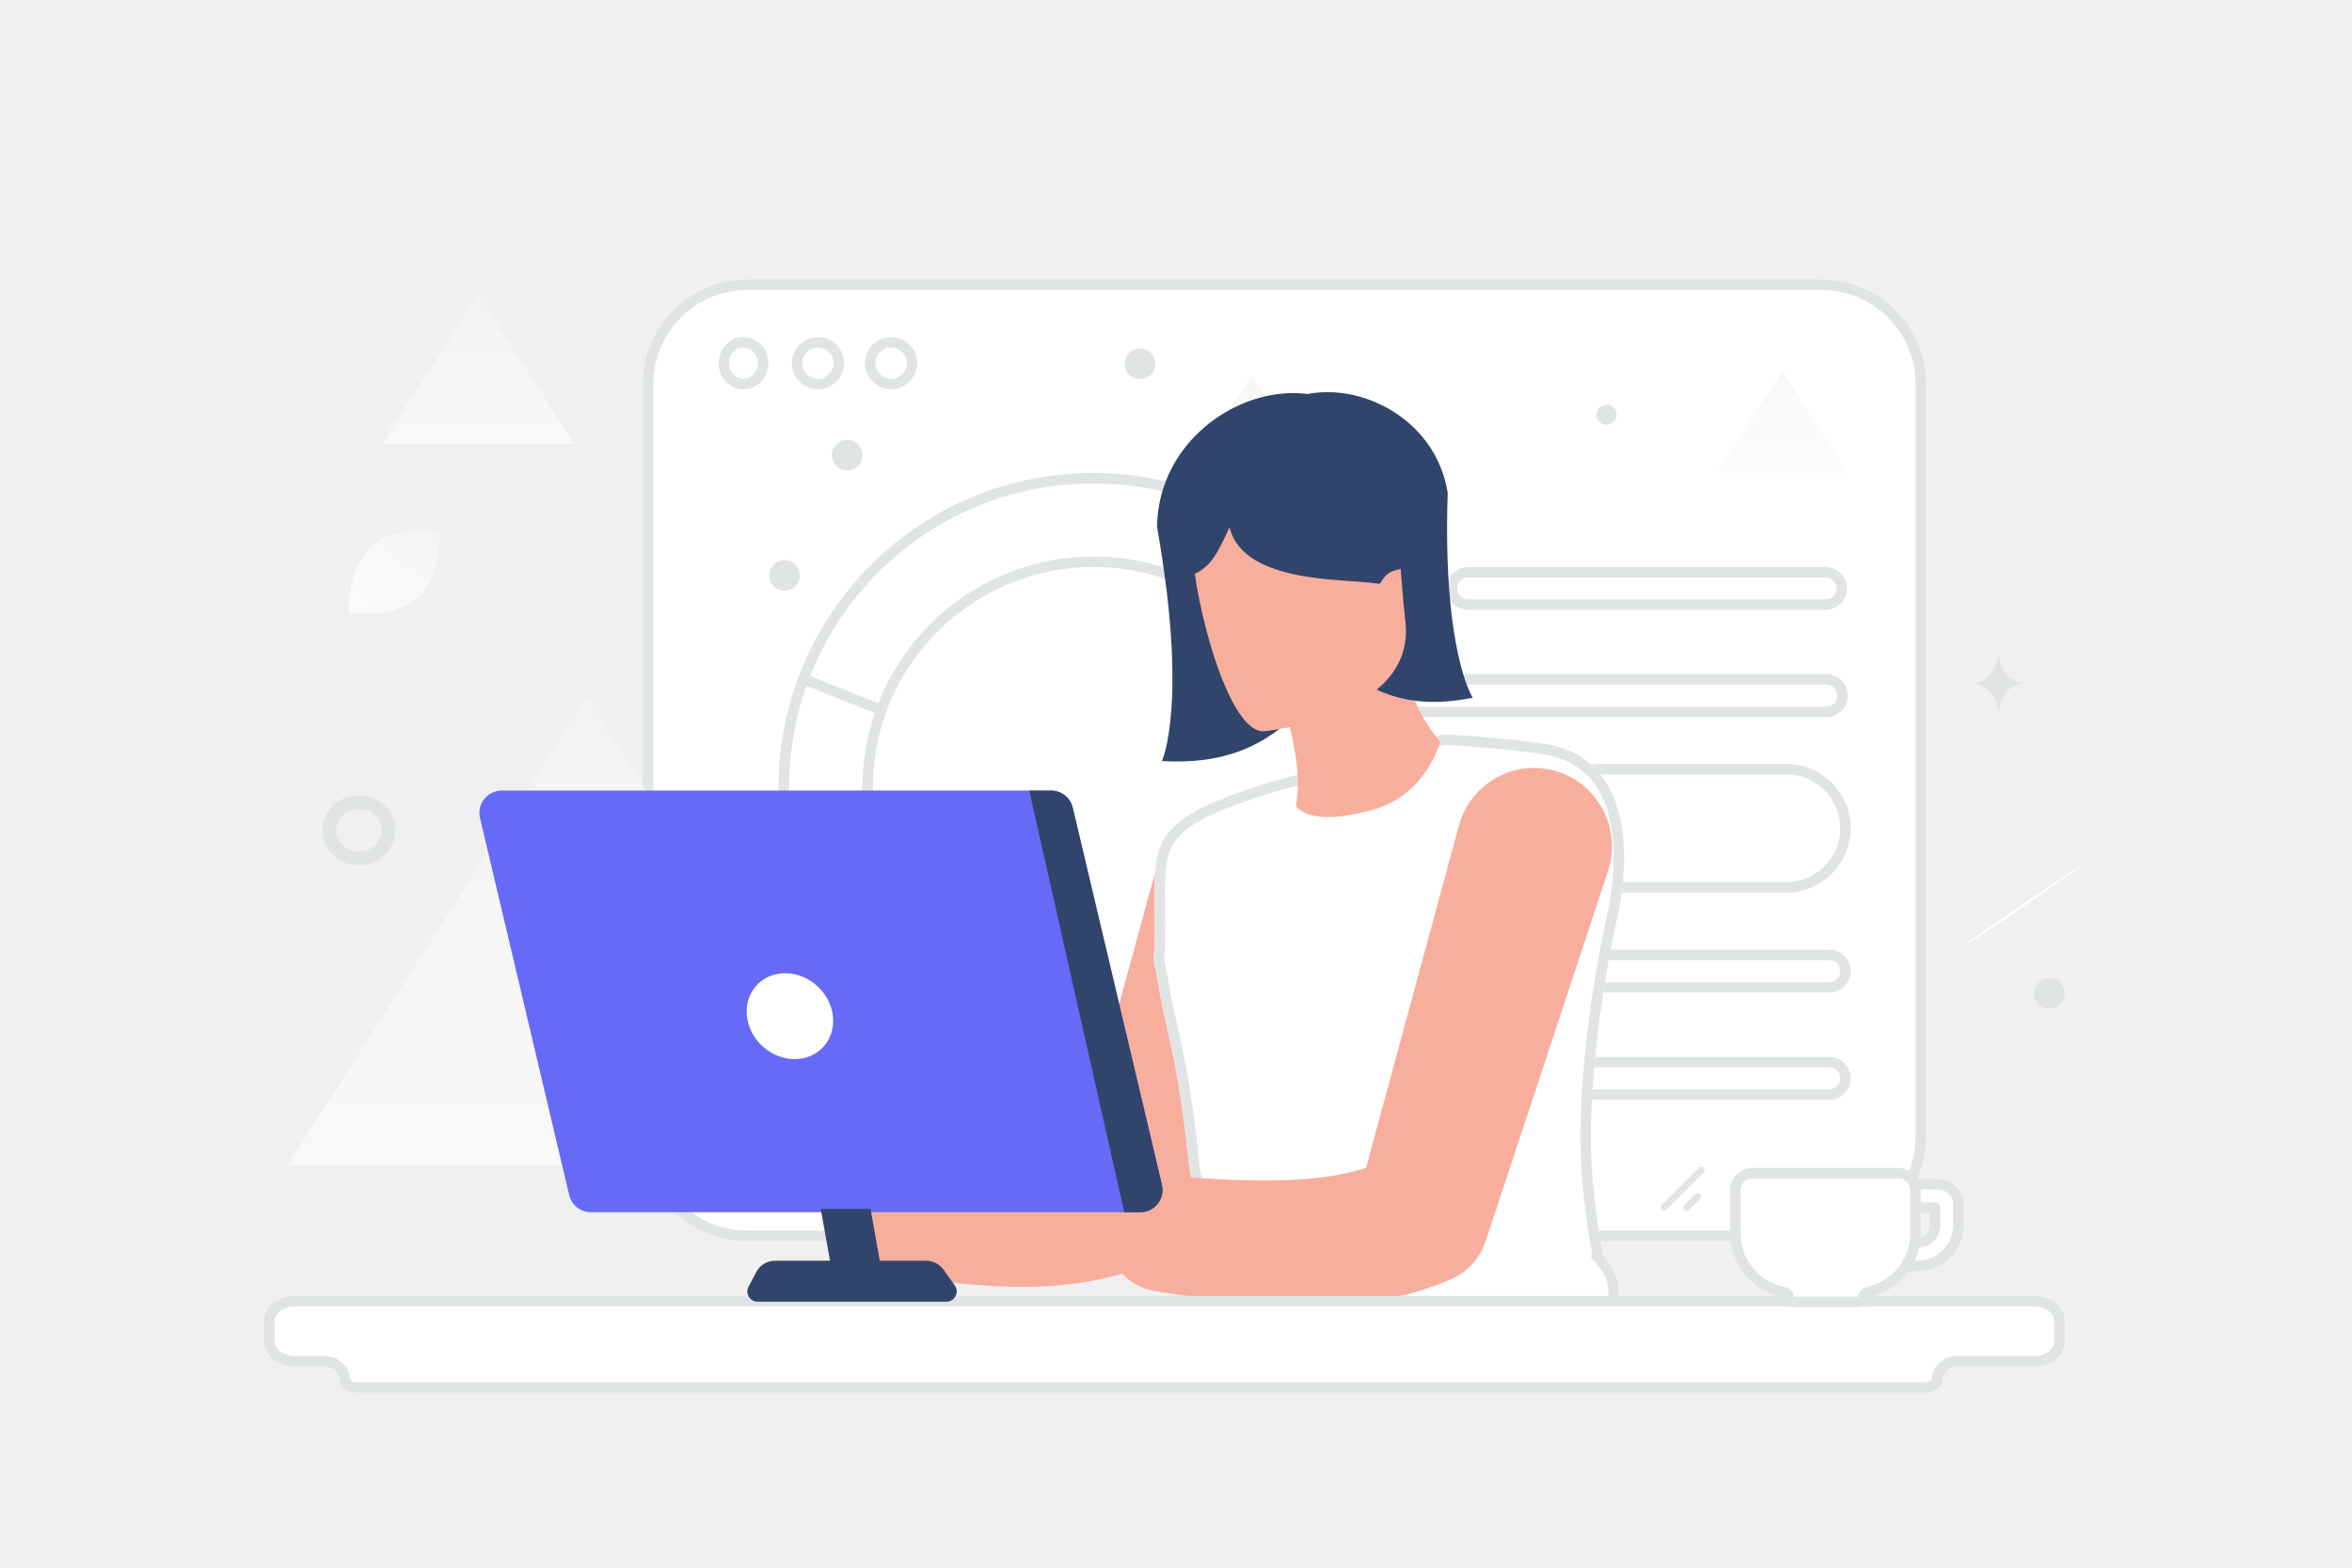
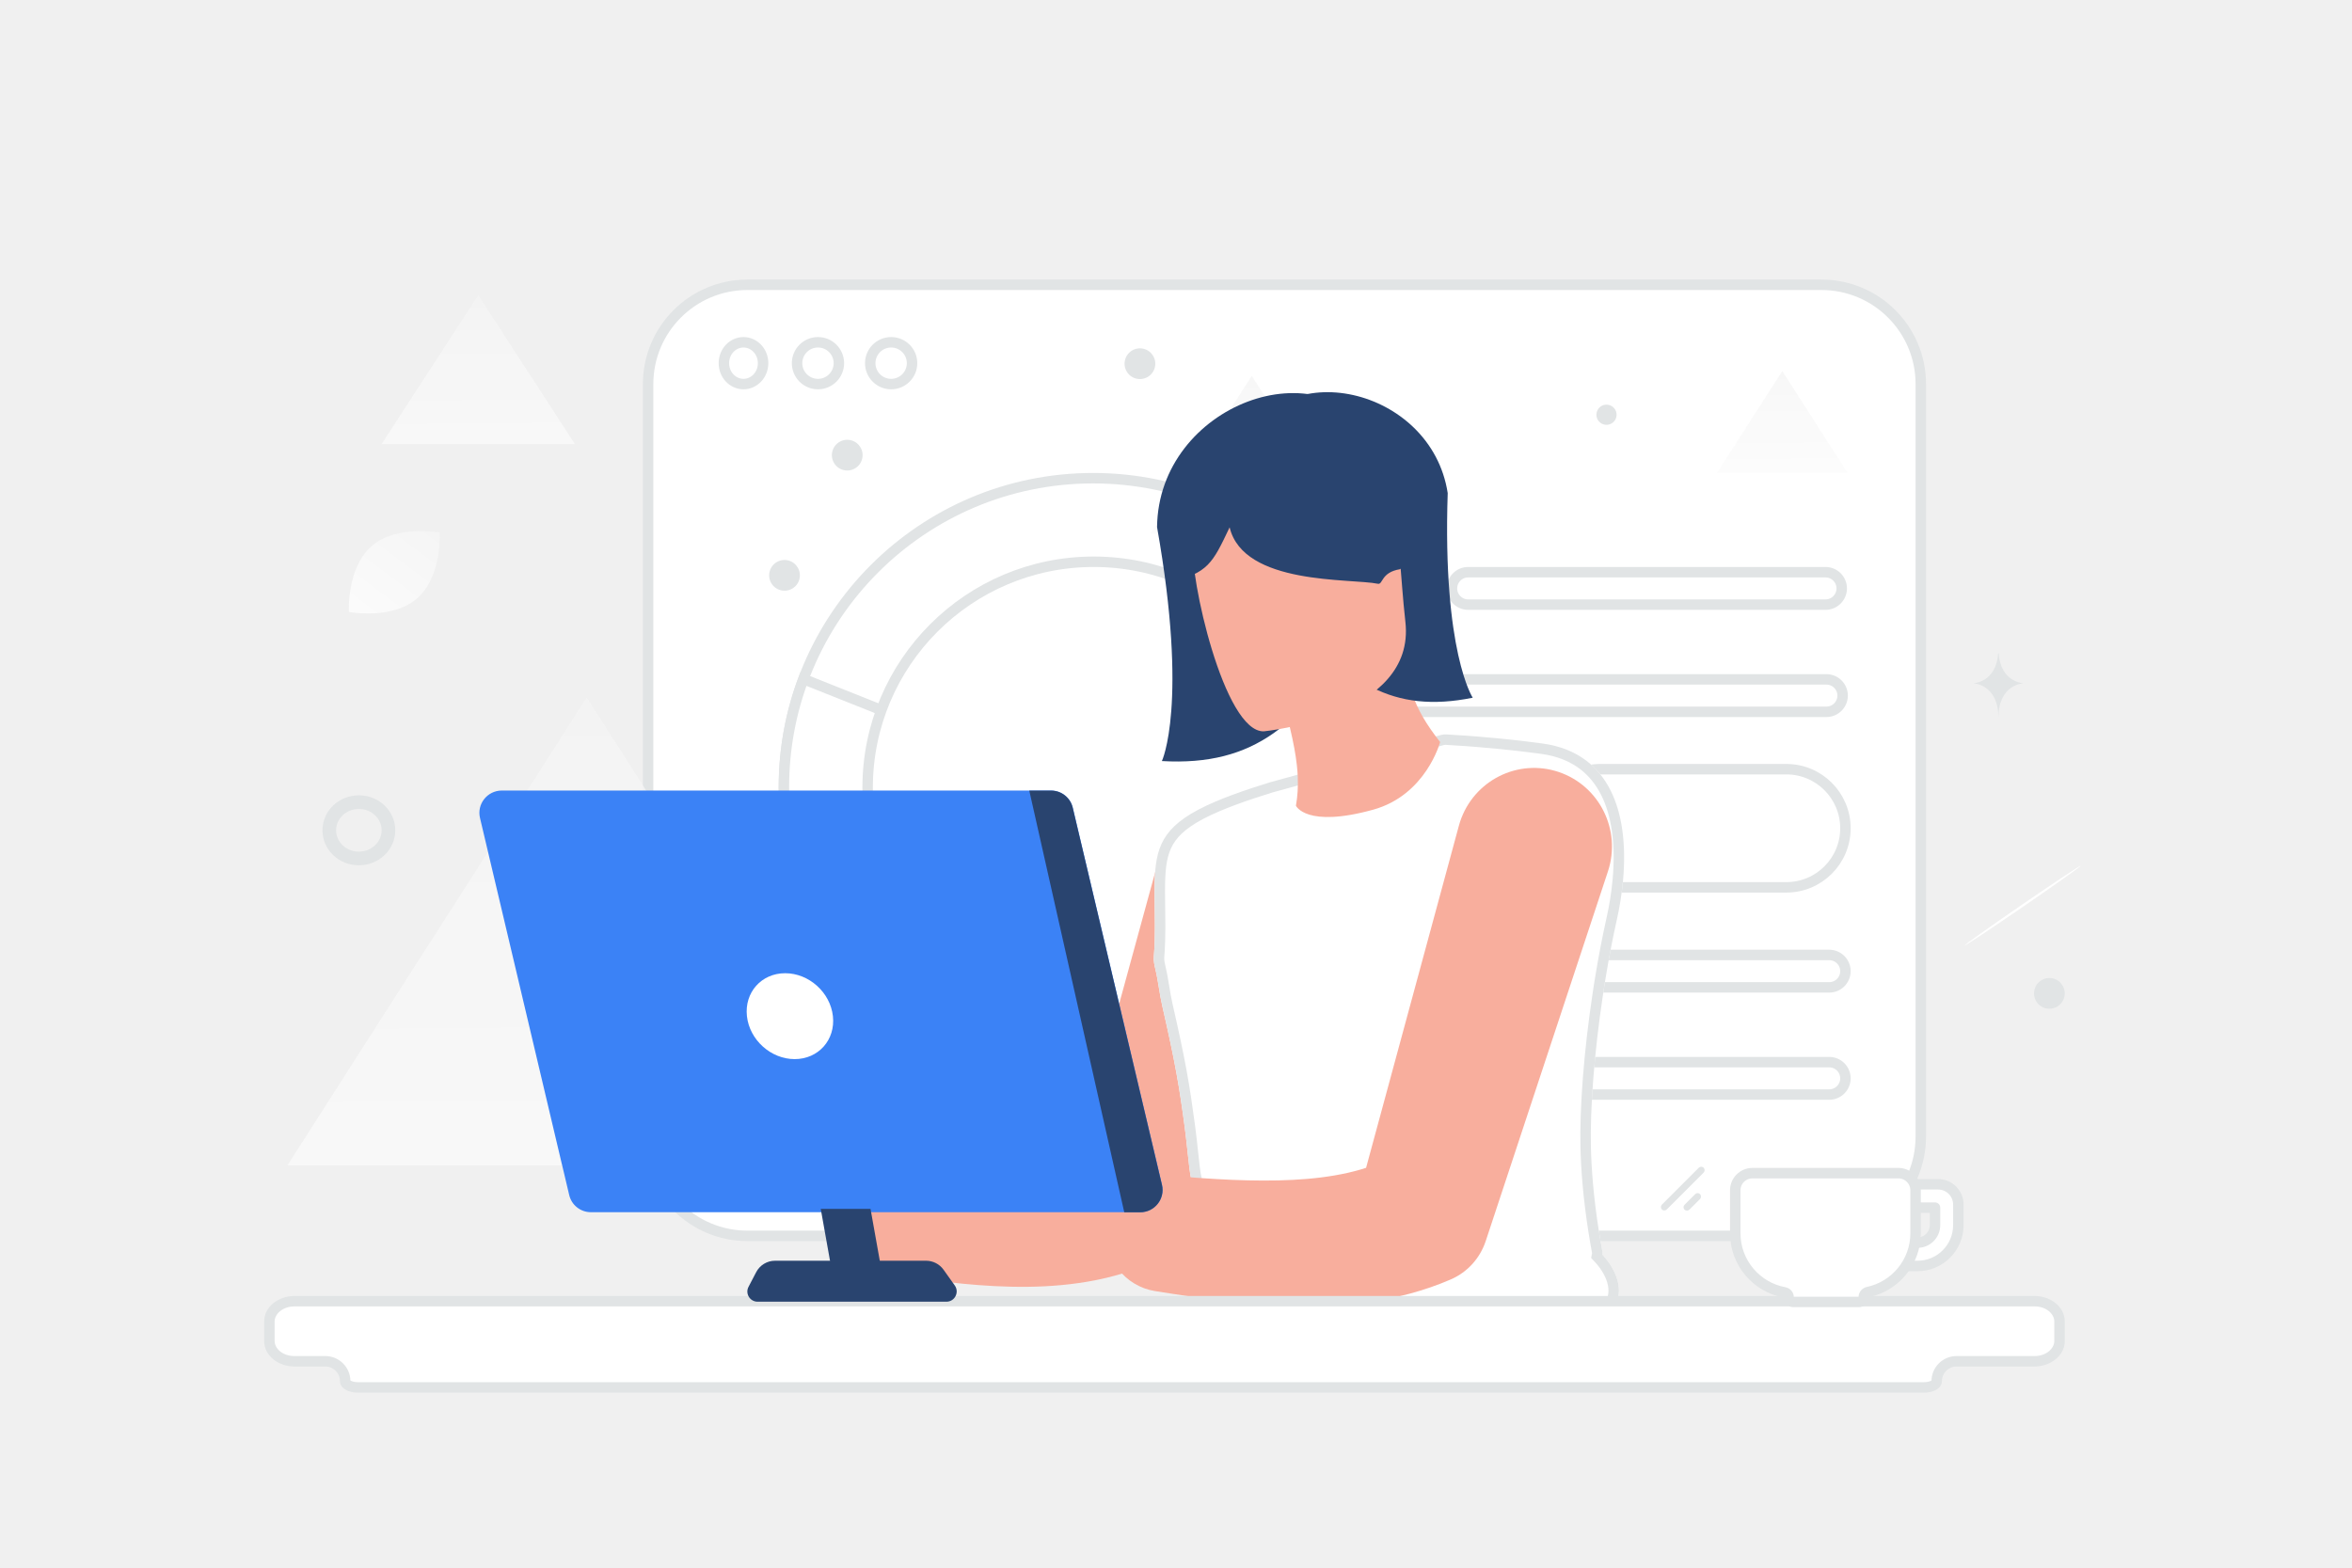
<svg xmlns="http://www.w3.org/2000/svg" width="900" height="600" viewBox="0 0 900 600" fill="none">
  <path fill="transparent" d="M0 0h900v600H0z" />
  <path d="M248 147c0-20.987 17.013-38 38-38h411c20.987 0 38 17.013 38 38v288c0 20.987-17.013 38-38 38H286c-20.987 0-38-17.013-38-38V147z" fill="#fff" stroke="#E1E4E5" stroke-width="4" />
  <rect x="555.6" y="219" width="149.142" height="12.408" rx="6.204" fill="#fff" stroke="#E1E4E5" stroke-width="4" />
  <path d="M528.6 266.224a6.204 6.204 0 0 1 6.204-6.204h164.08a6.204 6.204 0 0 1 0 12.408h-164.08a6.204 6.204 0 0 1-6.204-6.204zM292 139c0 4.516-3.453 8-7.5 8-4.047 0-7.5-3.484-7.5-8s3.453-8 7.5-8c4.047 0 7.5 3.484 7.5 8z" fill="#fff" stroke="#E1E4E5" stroke-width="4" />
  <circle cx="313" cy="139" r="8" fill="#fff" stroke="#E1E4E5" stroke-width="4" />
  <circle cx="341" cy="139" r="8" fill="#fff" stroke="#E1E4E5" stroke-width="4" />
  <path d="M589.833 317c0-12.488 10.124-22.612 22.612-22.612h71.101c12.489 0 22.613 10.124 22.613 22.612 0 12.488-10.124 22.612-22.612 22.612h-71.102c-12.488 0-22.612-10.124-22.612-22.612zm0 54.694a6.204 6.204 0 0 1 6.204-6.204h103.918a6.204 6.204 0 1 1 0 12.408H596.037a6.204 6.204 0 0 1-6.204-6.204zm0 41.02a6.204 6.204 0 0 1 6.204-6.204h103.918a6.204 6.204 0 1 1 0 12.408H596.037a6.204 6.204 0 0 1-6.204-6.204z" fill="#fff" stroke="#E1E4E5" stroke-width="4" />
  <circle cx="418.284" cy="301.345" r="118.326" fill="#fff" stroke="#E1E4E5" stroke-width="4" />
  <path d="M299.959 301.344c0-14.59 2.64-28.559 7.466-41.459l146.011 58.138 39.138 75.424c-20.309 16.403-46.15 26.223-74.29 26.223-65.349 0-118.325-52.976-118.325-118.326z" fill="#fff" stroke="#E1E4E5" stroke-width="4" />
  <path d="m420.843 301.506 78.63-86.24c22.868 21.577 37.137 52.16 37.137 86.079 0 39.29-19.148 74.108-48.63 95.632l-67.137-95.471z" fill="#fff" stroke="#E1E4E5" stroke-width="4" />
  <circle cx="418.5" cy="301.5" r="86.5" fill="#fff" stroke="#E1E4E5" stroke-width="4" />
  <path opacity=".76" fill-rule="evenodd" clip-rule="evenodd" d="M224.5 267 339 446H110l114.5-179z" fill="url(#a)" />
  <path opacity=".76" fill-rule="evenodd" clip-rule="evenodd" d="m478.988 143.852 38.809 60.37h-77.618l38.809-60.37z" fill="url(#b)" />
  <path d="M148.639 317.78c0 5.958-5.07 10.781-11.332 10.781-6.262 0-11.307-4.847-11.307-10.781 0-5.957 5.069-10.78 11.332-10.78 6.262 0 11.307 4.823 11.307 10.78z" stroke="#E1E4E5" stroke-width="5.225" stroke-miterlimit="10" />
  <path d="M159.615 229.002c-9.598 8.387-26.109 5.207-26.109 5.207s-.939-16.779 8.668-25.16c9.598-8.387 26.101-5.212 26.101-5.212s.938 16.778-8.66 25.165z" fill="url(#c)" />
  <circle cx="324.199" cy="174.2" r="5.878" transform="rotate(105 324.199 174.2)" fill="#E1E4E5" />
  <circle cx="300.199" cy="220.2" r="5.878" transform="rotate(105 300.199 220.2)" fill="#E1E4E5" />
  <circle cx="436.199" cy="139.2" r="5.878" transform="rotate(105 436.199 139.2)" fill="#E1E4E5" />
  <circle cx="614.731" cy="158.731" r="3.863" transform="rotate(105 614.731 158.731)" fill="#E1E4E5" />
  <circle cx="784.199" cy="380.2" r="5.878" transform="rotate(105 784.199 380.2)" fill="#E1E4E5" />
  <rect x="635" y="461.97" width="22.585" height="2.631" rx="1.316" transform="rotate(-45 635 461.97)" fill="#E1E4E5" />
  <rect x="643.659" y="462.032" width="8.386" height="2.631" rx="1.316" transform="rotate(-45 643.659 462.032)" fill="#E1E4E5" />
  <path d="M751.767 361.861c-.135-.195 9.706-7.206 21.99-15.631 12.281-8.441 22.359-15.119 22.494-14.924.135.195-9.71 7.191-21.99 15.631-12.296 8.445-22.359 15.119-22.494 14.924z" fill="#fff" />
  <path d="M764.63 250h.141c.835 11.338 9.633 11.512 9.633 11.512s-9.702.182-9.702 13.283c0-13.101-9.702-13.283-9.702-13.283s8.795-.174 9.63-11.512z" fill="#E1E4E5" />
  <path d="m443.084 329.976-34.461 125.98 12.294-14.15c-4.546 2.421-9.819 4.277-15.657 5.596-5.837 1.318-12.186 2.071-18.831 2.421-6.644.35-13.558.296-20.66 0-7.075-.296-14.312-.834-21.656-1.453h-.027c-10.841-.915-20.365 7.102-21.306 17.944-.888 10.33 6.456 19.476 16.517 21.117 7.587 1.211 15.281 2.341 23.19 3.256 7.909.914 16.006 1.587 24.4 1.775 8.393.188 17.082-.134 26.067-1.426 8.959-1.291 18.267-3.631 27.359-7.559 5.811-2.502 9.954-7.29 11.837-12.859l.431-1.318 41.348-123.91c4.654-13.935-2.879-28.973-16.814-33.627-13.935-4.654-28.973 2.879-33.627 16.814-.135.457-.296.968-.404 1.399z" fill="#F8AE9D" />
  <path d="M519.672 503.035c.457 3.551 2.017 6.268 3.497 6.053 1.453-.189 2.286-3.228 1.829-6.753-.457-3.551-2.017-6.268-3.497-6.052-1.48.188-2.287 3.228-1.829 6.752z" fill="#B55E63" />
  <mask id="d" fill="#fff">
    <path fill-rule="evenodd" clip-rule="evenodd" d="M460.57 458.962c0-.12-.06-.231-.158-.299-.23-.16-.702-.495-1.344-.986-3.114-2.298-3.671-7.614-4.589-16.383-.306-2.916-.651-6.214-1.144-9.909-2.072-15.54-3.576-24.484-8.618-46.53-.503-2.199-.87-4.442-1.238-6.685-.405-2.471-.81-4.942-1.396-7.358-.375-1.543-.677-3.094-.569-4.66.164-1.969.273-3.937.327-5.933.055-1.585.082-3.171.082-4.756v-1.449a597.398 597.398 0 0 0-.067-6.902c-.225-16.601-.351-25.909 11.479-34.104 3.058-2.132 6.934-4.155 11.794-6.233 3.931-1.668 8.491-3.363 13.842-5.139a450.132 450.132 0 0 1 6.934-2.215l5.788-1.585 59.794-16.565a5.842 5.842 0 0 1 1.824-.193c1.283.055 3.904.219 7.453.465l1.707.13c.92.069 1.893.142 2.907.225 5.078.41 11.33.984 18.128 1.804a332.779 332.779 0 0 1 6.662.848c6.934.929 12.531 3.28 16.953 6.67 7.836 6.014 12.067 15.364 13.624 26.217.873 6.096.928 12.657.327 19.382-.245 2.651-.573 5.33-1.01 8.01a112.78 112.78 0 0 1-1.392 7.244 392.062 392.062 0 0 0-4.177 21.624l-.492 2.952c-.1.676-.205 1.358-.312 2.043-.125.81-.252 1.625-.37 2.441-3.276 21.815-4.887 43.001-4.56 57.9l.001.02.081 2.659c.383 10.033 1.529 21.269 3.686 33.762.12.63.231 1.26.344 1.894.092.522.185 1.047.284 1.578.082.433.079.858.005 1.259 6.169 6.64 8.982 15.462 3.063 22.256-.353.406-.729.797-1.128 1.172-3.065 2.883-7.516 3.393-11.721 3.555l-115.564 4.45c-10.926.421-21.957-4.053-23.979-14.798-.785-4.175-1.145-9.263-.631-15.341 0-.004.361-.376 1.074-1.029-1.767-.6-3.131-2.206-3.131-4.231-.027-2.816-.054-5.44-.136-7.846a228.334 228.334 0 0 0-.328-7.791 29.428 29.428 0 0 0-.109-1.64z" />
  </mask>
  <path fill-rule="evenodd" clip-rule="evenodd" d="M460.57 458.962c0-.12-.06-.231-.158-.299-.23-.16-.702-.495-1.344-.986-3.114-2.298-3.671-7.614-4.589-16.383-.306-2.916-.651-6.214-1.144-9.909-2.072-15.54-3.576-24.484-8.618-46.53-.503-2.199-.87-4.442-1.238-6.685-.405-2.471-.81-4.942-1.396-7.358-.375-1.543-.677-3.094-.569-4.66.164-1.969.273-3.937.327-5.933.055-1.585.082-3.171.082-4.756v-1.449a597.398 597.398 0 0 0-.067-6.902c-.225-16.601-.351-25.909 11.479-34.104 3.058-2.132 6.934-4.155 11.794-6.233 3.931-1.668 8.491-3.363 13.842-5.139a450.132 450.132 0 0 1 6.934-2.215l5.788-1.585 59.794-16.565a5.842 5.842 0 0 1 1.824-.193c1.283.055 3.904.219 7.453.465l1.707.13c.92.069 1.893.142 2.907.225 5.078.41 11.33.984 18.128 1.804a332.779 332.779 0 0 1 6.662.848c6.934.929 12.531 3.28 16.953 6.67 7.836 6.014 12.067 15.364 13.624 26.217.873 6.096.928 12.657.327 19.382-.245 2.651-.573 5.33-1.01 8.01a112.78 112.78 0 0 1-1.392 7.244 392.062 392.062 0 0 0-4.177 21.624l-.492 2.952c-.1.676-.205 1.358-.312 2.043-.125.81-.252 1.625-.37 2.441-3.276 21.815-4.887 43.001-4.56 57.9l.001.02.081 2.659c.383 10.033 1.529 21.269 3.686 33.762.12.63.231 1.26.344 1.894.092.522.185 1.047.284 1.578.082.433.079.858.005 1.259 6.169 6.64 8.982 15.462 3.063 22.256-.353.406-.729.797-1.128 1.172-3.065 2.883-7.516 3.393-11.721 3.555l-115.564 4.45c-10.926.421-21.957-4.053-23.979-14.798-.785-4.175-1.145-9.263-.631-15.341 0-.004.361-.376 1.074-1.029-1.767-.6-3.131-2.206-3.131-4.231-.027-2.816-.054-5.44-.136-7.846a228.334 228.334 0 0 0-.328-7.791 29.428 29.428 0 0 0-.109-1.64z" fill="#fff" />
  <path d="m460.412 458.663-2.28 3.286 2.28-3.286zm.158.299-3.978.418-.022-.208v-.21h4zm-1.502-1.285 2.375-3.219.029.022.028.021-2.432 3.176zm-4.589-16.383 3.978-.417-3.978.417zm-1.144-9.909 3.965-.528-3.965.528zm-8.618-46.53 3.899-.891-3.899.891zm-1.238-6.685-3.947.647 3.947-.647zm-1.396-7.358-3.887.944 3.887-.944zm-.569-4.66-3.991-.275.002-.029.003-.028 3.986.332zm.327-5.933-3.998-.109v-.014l.001-.014 3.997.137zm.082-6.205 4-.011v.011h-4zm-.067-6.902 4-.054-4 .054zm11.479-34.104 2.288 3.281-.01.007-2.278-3.288zm11.794-6.233-1.572-3.678.01-.004 1.562 3.682zm13.842-5.139-1.261-3.797.009-.003 1.252 3.8zm6.934-2.215-1.19-3.819.066-.02.067-.019 1.057 3.858zm5.788-1.585 1.068 3.854-.011.003-1.057-3.857zm59.794-16.565 1.068 3.855-1.068-3.855zm1.824-.193-.17 3.996h-.012l.182-3.996zm7.453.465.277-3.991.018.001.019.002-.314 3.988zm1.707.13.299-3.989-.299 3.989zm2.907.225-.322 3.987h-.005l.327-3.987zm18.128 1.804-.453 3.974-.013-.001-.013-.002.479-3.971zm6.142.779-.527 3.965.527-3.965zm.52.069.526-3.966.005.001-.531 3.965zm16.953 6.67 2.434-3.175.002.002-2.436 3.173zm13.624 26.217 3.959-.568-3.959.568zm.327 19.382 3.984.356-.001.013-3.983-.369zm-1.01 8.01-3.95-.628.001-.008.001-.008 3.948.644zm-1.392 7.244-3.904-.873.003-.012 3.901.885zm-4.177 21.624 3.946.652-.001.005-3.945-.657zm-.492 2.952-3.957-.585.006-.036.006-.036 3.945.657zm-.312 2.043-3.952-.613 3.952.613zm-.37 2.441 3.958.575-.001.009-.002.01-3.955-.594zm-4.56 57.9-3.998.121v-.017l-.001-.016 3.999-.088zm.001.02-3.998.121 3.998-.121zm.081 2.659-3.997.152v-.013l-.001-.014 3.998-.125zm3.686 33.762-3.93.747-.006-.033-.006-.034 3.942-.68zm.344 1.894-3.939.698 3.939-.698zm.284 1.578-3.93.744-.003-.014 3.933-.73zm.005 1.259-2.931 2.722-1.369-1.473.367-1.978 3.933.729zm3.063 22.256 3.016 2.628-3.016-2.628zm-1.128 1.172-2.74-2.914 2.74 2.914zm-11.721 3.555.154 3.997-.154-3.997zm-115.564 4.45-.154-3.997.154 3.997zm-23.979-14.798-3.931.74 3.931-.74zm-.631-15.341h4v.169l-.014.169-3.986-.338zm1.074-1.029 1.288-3.787 6.396 2.175-4.983 4.563-2.701-2.951zm-3.131-4.231 4-.039v.039h-4zm-.136-7.846-3.998.136-.001-.013v-.013l3.999-.11zm-.328-7.791-3.992.249-.002-.029-.001-.03 3.995-.19zm2.013-5.226a4.366 4.366 0 0 1 1.878 3.586h-8c0 1.216.603 2.322 1.562 2.987l4.56-6.573zm-1.192-.875c.586.449 1.007.747 1.192.875l-4.56 6.573a39.141 39.141 0 0 1-1.496-1.096l4.864-6.352zm-3.043-13.624c.47 4.486.815 7.708 1.385 10.112.573 2.416 1.198 3.172 1.601 3.469l-4.75 6.438c-2.71-2-3.921-5.052-4.635-8.061-.717-3.021-1.109-6.841-1.558-11.125l7.957-.833zm-1.157-10.02c.501 3.758.852 7.107 1.157 10.02l-7.957.833c-.305-2.918-.646-6.164-1.13-9.796l7.93-1.057zm-8.684-46.893c5.068 22.156 6.594 31.221 8.684 46.893l-7.93 1.057c-2.054-15.409-3.535-24.232-8.552-46.167l7.798-1.783zm-1.19-6.44c.371 2.264.72 4.382 1.19 6.44l-7.798 1.783c-.536-2.342-.922-4.708-1.286-6.93l7.894-1.293zm-1.456-7.656c.628 2.588 1.056 5.21 1.456 7.656l-7.894 1.293c-.409-2.497-.792-4.818-1.336-7.061l7.774-1.888zm-.466-3.441c-.063.915.106 1.96.466 3.441l-7.774 1.888c-.39-1.605-.826-3.662-.673-5.879l7.981.55zm.336-6.098c-.057 2.07-.17 4.112-.34 6.154l-7.972-.663c.157-1.895.262-3.789.315-5.71l7.997.219zm.083-4.866c0 1.631-.028 3.263-.084 4.894l-7.995-.275c.053-1.54.079-3.08.079-4.619h8zm0-.356v.356h-8v-.356h8zm0-1.093v1.093h-8v-1.093h8zm-.067-6.956c.029 2.169.061 4.486.067 6.945l-8 .021c-.006-2.409-.037-4.684-.066-6.858l7.999-.108zm9.757-30.762c-5.2 3.602-7.512 7.201-8.668 11.624-1.252 4.788-1.204 10.65-1.089 19.138l-7.999.108c-.11-8.114-.238-15.205 1.348-21.27 1.682-6.43 5.221-11.583 11.852-16.176l4.556 6.576zm11.089-5.843c-4.726 2.02-8.331 3.919-11.079 5.836l-4.576-6.562c3.367-2.348 7.516-4.495 12.51-6.63l3.145 7.356zm13.529-5.021c-5.277 1.752-9.732 3.41-13.54 5.025l-3.124-7.364c4.055-1.72 8.719-3.452 14.143-5.254l2.521 7.593zm6.864-2.192a437.136 437.136 0 0 0-6.872 2.195l-2.504-7.599a463.916 463.916 0 0 1 6.996-2.234l2.38 7.638zm5.655-1.547-5.788 1.586-2.114-7.716 5.788-1.585 2.114 7.715zm59.805-16.567-59.794 16.564-2.136-7.709 59.794-16.564 2.136 7.709zm.574-.052a1.855 1.855 0 0 0-.574.052l-2.136-7.709a9.818 9.818 0 0 1 3.074-.335l-.364 7.992zm7.359.459c-3.556-.247-6.125-.407-7.347-.459l.34-7.993c1.345.058 4.018.226 7.56.471l-.553 7.981zm1.683.128c-.59-.044-1.167-.087-1.72-.131l.627-7.975c.536.042 1.099.084 1.692.129l-.599 7.977zm2.88.224c-.998-.082-1.958-.154-2.88-.224l.599-7.977c.919.069 1.906.143 2.935.227l-.654 7.974zm17.976 1.788a458.578 458.578 0 0 0-17.971-1.788l.644-7.974c5.113.413 11.42.992 18.285 1.82l-.958 7.942zm6.094.773c-2.095-.279-4.12-.547-6.068-.77l.906-7.948c2.035.232 4.134.511 6.216.788l-1.054 7.93zm.52.069-.52-.069 1.054-7.93.519.068-1.053 7.931zm15.047 5.88c-3.813-2.923-8.736-5.034-15.052-5.881l1.063-7.929c7.553 1.013 13.823 3.603 18.856 7.46l-4.867 6.35zm12.097 23.609c-1.464-10.212-5.362-18.44-12.099-23.611l4.871-6.346c8.933 6.857 13.499 17.328 15.147 28.822l-7.919 1.135zm.303 18.459c.579-6.484.518-12.729-.303-18.459l7.919-1.135c.926 6.462.974 13.34.352 20.306l-7.968-.712zm-.974 7.722c.42-2.575.737-5.162.975-7.735l7.966.738c-.253 2.73-.591 5.501-1.045 8.284l-7.896-1.287zm-1.345 7.003a109.1 109.1 0 0 0 1.343-6.987l7.901 1.255a116.801 116.801 0 0 1-1.443 7.502l-7.801-1.77zm-4.223 21.857a397.185 397.185 0 0 1 4.22-21.845l7.807 1.746a388.99 388.99 0 0 0-4.134 21.403l-7.893-1.304zm-.49 2.947.491-2.952 7.891 1.314-.491 2.952-7.891-1.314zm-.319 2.087c.106-.688.21-1.355.307-2.015l7.914 1.171c-.102.692-.21 1.387-.316 2.07l-7.905-1.226zm-.377 2.479c.122-.838.251-1.672.377-2.479l7.905 1.226c-.126.814-.25 1.61-.365 2.403l-7.917-1.15zm-4.6 58.563c-.334-15.197 1.305-36.624 4.603-58.583l7.911 1.189c-3.254 21.671-4.837 42.618-4.515 57.218l-7.999.176zm.002.053-.001-.02 7.997-.242v.02l-7.996.242zm.081 2.663-.081-2.663 7.996-.242.081 2.655-7.996.25zm3.742 34.317c-2.184-12.654-3.351-24.067-3.741-34.29l7.994-.304c.375 9.843 1.502 20.901 3.631 33.233l-7.884 1.361zm.347 1.912c-.113-.639-.22-1.244-.335-1.845l7.86-1.495c.125.659.241 1.314.353 1.944l-7.878 1.396zm.29 1.61c-.102-.549-.198-1.091-.29-1.61l7.878-1.396c.092.525.183 1.033.278 1.545l-7.866 1.461zm.005-.2a.593.593 0 0 0-.002.214l7.86-1.489c.175.925.171 1.85.008 2.733l-7.866-1.458zm6.863-1.994c3.436 3.699 6.152 8.222 7.065 13.05.94 4.973-.077 10.15-3.916 14.557l-6.032-5.255c2.08-2.388 2.616-5.019 2.087-7.815-.556-2.941-2.332-6.15-5.065-9.092l5.861-5.445zm3.149 27.607c-.438.502-.905.989-1.404 1.458l-5.48-5.828c.299-.281.583-.576.852-.885l6.032 5.255zm-1.404 1.458c-4.265 4.011-10.161 4.478-14.307 4.638l-.308-7.994c4.265-.165 7.269-.717 9.135-2.472l5.48 5.828zm-14.307 4.638-115.564 4.45-.308-7.994 115.564-4.45.308 7.994zm-115.564 4.45c-6.002.231-12.252-.864-17.411-3.704-5.253-2.892-9.387-7.626-10.653-14.351l7.862-1.48c.757 4.02 3.149 6.896 6.649 8.822 3.592 1.978 8.32 2.909 13.245 2.719l.308 7.994zM459.9 497.58c-.854-4.542-1.229-9.993-.685-16.418l7.971.675c-.485 5.73-.14 10.455.576 14.263l-7.862 1.48zm-.7-16.081c0-.774.23-1.345.289-1.493a4.067 4.067 0 0 1 .751-1.197l.079-.085.099-.103a40.661 40.661 0 0 1 1.155-1.101l5.402 5.901c-.326.298-.563.525-.711.669l-.147.146-.001.001.053-.058c.01-.011.053-.057.105-.12.019-.023.088-.106.169-.218a3.904 3.904 0 0 0 .468-.849c.042-.109.127-.364.167-.512.046-.202.112-.693.122-.981h-8zm5.943-5.26c0 .083.02.142.072.209a.74.74 0 0 0 .347.235l-2.576 7.575c-3.167-1.078-5.843-4.059-5.843-8.019h8zm-.139-7.982c.084 2.463.112 5.137.139 7.943l-8 .078c-.027-2.825-.054-5.4-.134-7.749l7.995-.272zm-.333-7.904c.141 2.248.251 4.922.334 7.93l-7.997.22a227.24 227.24 0 0 0-.321-7.652l7.984-.498zm-.123-1.809c.068.651.1 1.309.126 1.868l-7.99.38a25.347 25.347 0 0 0-.092-1.412l7.956-.836z" fill="#E1E4E5" mask="url(#d)" />
  <path d="M551.069 284s-5.353 20.257-25.583 25.88c-25.718 7.129-29.592-1.507-29.592-1.507.645-3.685.861-7.29.699-11.11-.054-1.453-.188-2.932-.35-4.439-.457-4.143-1.318-8.662-2.528-13.827-.269-1.211-.592-2.475-.915-3.767l-.027-.161c17.594-6.618 31.394-16.545 39.842-31.233l2.501-1.964 1.695-1.345.484 1.022.081 3.417c.35 16.06 3.067 25.557 13.693 39.034zm7.17 32.048-38.641 142.48 13.778-16.001c-5.098 2.741-11.007 4.824-17.543 6.326-6.536 1.476-13.674 2.346-21.099 2.715-7.451.396-15.216.317-23.164 0-7.948-.342-16.053-.922-24.288-1.634h-.052c-12.158-1.054-22.851 8.04-23.896 20.298-.994 11.678 7.242 22.037 18.536 23.883 8.497 1.37 17.151 2.662 26.014 3.69s17.961 1.819 27.373 2.03c9.412.211 19.164-.158 29.23-1.634 10.065-1.477 20.497-4.113 30.693-8.541 6.536-2.847 11.164-8.251 13.282-14.525l.496-1.476 46.328-140.161c5.203-15.763-3.215-32.766-18.85-38.038-15.608-5.246-32.497 3.242-37.726 19.006-.157.501-.34 1.107-.471 1.582z" fill="#F8AE9D" />
  <path fill-rule="evenodd" clip-rule="evenodd" d="M103.085 513.229v-7.458c0-4.281 4.298-7.75 9.581-7.771h665.838c5.31 0 9.581 3.49 9.581 7.771v7.458c0 4.301-4.299 7.771-9.581 7.771H748.69a7.605 7.605 0 0 0-7.605 7.605c0 1.327-2.179 2.395-4.87 2.395H136.927c-2.663 0-4.842-1.068-4.842-2.395 0-4.2-3.405-7.605-7.606-7.605h-11.813c-5.311 0-9.581-3.47-9.581-7.771z" fill="#fff" />
  <path d="m112.666 498-.008-2h.008v2zm-7.581 7.771v7.458h-4v-7.458h4zm7.588-5.771c-4.602.018-7.588 2.971-7.588 5.771h-4c0-5.761 5.611-9.748 11.573-9.771l.015 4zm665.831 0H112.666v-4h665.838v4zm7.581 5.771c0-2.809-2.969-5.771-7.581-5.771v-4c6.008 0 11.581 4.019 11.581 9.771h-4zm0 7.458v-7.458h4v7.458h-4zM778.504 519c4.592 0 7.581-2.948 7.581-5.771h4c0 5.779-5.609 9.771-11.581 9.771v-4zm-29.814 0h29.814v4H748.69v-4zm-12.475 10c1.108 0 2.011-.224 2.562-.495.678-.333.308-.418.308.1h4c0 1.845-1.46 2.958-2.544 3.49-1.211.595-2.743.905-4.326.905v-4zm-599.288 0h599.288v4H136.927v-4zm-2.842-.395c0-.517-.369-.432.307-.099.548.271 1.443.494 2.535.494v4c-1.572 0-3.098-.311-4.305-.906-1.079-.533-2.537-1.645-2.537-3.489h4zM112.666 519h11.813v4h-11.813v-4zm-7.581-5.771c0 2.827 2.964 5.771 7.581 5.771v4c-6.005 0-11.581-3.995-11.581-9.771h4zm25 15.376a5.605 5.605 0 0 0-5.606-5.605v-4c5.305 0 9.606 4.3 9.606 9.605h-4zM748.69 523a5.604 5.604 0 0 0-5.605 5.605h-4c0-5.305 4.3-9.605 9.605-9.605v4z" fill="#E1E4E5" />
-   <path d="m183.672 313.054 31.206 131.98.834 3.47 2.098 8.878a8.516 8.516 0 0 0 8.286 6.564h210.237c5.488 0 9.577-5.138 8.312-10.492l-34.138-144.327a8.516 8.516 0 0 0-8.286-6.564H191.985c-5.515.027-9.577 5.165-8.313 10.491z" fill="#666AF6" />
+   <path d="m183.672 313.054 31.206 131.98.834 3.47 2.098 8.878a8.516 8.516 0 0 0 8.286 6.564h210.237c5.488 0 9.577-5.138 8.312-10.492l-34.138-144.327a8.516 8.516 0 0 0-8.286-6.564H191.985c-5.515.027-9.577 5.165-8.313 10.491z" fill="#3b82f6" />
  <path d="M285.816 388.918c.996 9.092 9.174 16.437 18.266 16.437 9.093 0 15.63-7.371 14.635-16.437-.995-9.093-9.173-16.437-18.266-16.437-9.093 0-15.63 7.344-14.635 16.437z" fill="#fff" />
-   <path d="M393.856 302.587 430.2 463.97h6.134c5.488 0 9.55-5.138 8.285-10.492l-34.138-144.327a8.515 8.515 0 0 0-8.285-6.564h-8.34zm-60.748 160.076 5.766 32.262h-19.05l-5.767-32.262h19.051z" fill="#31446C" />
-   <path d="m365.36 492.013-4.305-6.053a8.234 8.234 0 0 0-6.698-3.443h-57.758a8.148 8.148 0 0 0-7.264 4.412l-2.905 5.568c-1.372 2.61.538 5.703 3.47 5.703h72.258c3.175 0 5.031-3.604 3.202-6.187z" fill="#31446C" />
-   <path fill-rule="evenodd" clip-rule="evenodd" d="M518.281 243.442v23.484l17.172-13.885s5.277-22.501 9.57-39.213c2.692-10.479 9.25-45.946-17.152-44.284-21.629-38.292-84.616-14.592-85.118 32.189 12.057 67.963 1.849 89.546 1.849 89.546 35.618 2.053 53.706-14.493 73.679-47.837z" fill="#31446C" />
-   <path fill-rule="evenodd" clip-rule="evenodd" d="m493.319 234.528 2.934 20.478-16.708-9.963s-7.414-18.961-13.245-32.997c-3.657-8.802-13.807-38.91 9.423-40.76 14.076-36.093 71.963-23.297 78.246 17.433-2.022 60.772 9.576 78.317 9.576 78.317-30.803 6.241-48.643-5.928-70.226-32.508z" fill="#31446C" />
+   <path d="M393.856 302.587 430.2 463.97h6.134c5.488 0 9.55-5.138 8.285-10.492l-34.138-144.327a8.515 8.515 0 0 0-8.285-6.564h-8.34zm-60.748 160.076 5.766 32.262h-19.05l-5.767-32.262h19.051z" fill="#29446F" />
+   <path d="m365.36 492.013-4.305-6.053a8.234 8.234 0 0 0-6.698-3.443h-57.758a8.148 8.148 0 0 0-7.264 4.412l-2.905 5.568c-1.372 2.61.538 5.703 3.47 5.703h72.258c3.175 0 5.031-3.604 3.202-6.187z" fill="#29446F" />
+   <path fill-rule="evenodd" clip-rule="evenodd" d="M518.281 243.442v23.484l17.172-13.885s5.277-22.501 9.57-39.213c2.692-10.479 9.25-45.946-17.152-44.284-21.629-38.292-84.616-14.592-85.118 32.189 12.057 67.963 1.849 89.546 1.849 89.546 35.618 2.053 53.706-14.493 73.679-47.837z" fill="#29446F" />
+   <path fill-rule="evenodd" clip-rule="evenodd" d="m493.319 234.528 2.934 20.478-16.708-9.963s-7.414-18.961-13.245-32.997c-3.657-8.802-13.807-38.91 9.423-40.76 14.076-36.093 71.963-23.297 78.246 17.433-2.022 60.772 9.576 78.317 9.576 78.317-30.803 6.241-48.643-5.928-70.226-32.508z" fill="#29446F" />
  <path d="M483.652 279.9s58.218-5.671 54.127-41.874c-4.092-36.203.661-61.317-36.679-59.225-37.34 2.092-43 16.718-44.569 29.134-1.569 12.415 11.878 72.506 27.121 71.965z" fill="#F8AE9D" />
-   <path fill-rule="evenodd" clip-rule="evenodd" d="M535.732 217.849c-7.377 1.196-6.482 5.994-8.488 5.575-10.186-2.128-51.416.679-56.725-21.597-6.606 13.917-8.22 17.338-22.766 21.073v-40.78l92-8.671s-1.428 43.978-4.021 44.4z" fill="#31446C" />
+   <path fill-rule="evenodd" clip-rule="evenodd" d="M535.732 217.849c-7.377 1.196-6.482 5.994-8.488 5.575-10.186-2.128-51.416.679-56.725-21.597-6.606 13.917-8.22 17.338-22.766 21.073v-40.78l92-8.671s-1.428 43.978-4.021 44.4z" fill="#29446F" />
  <path opacity=".76" fill-rule="evenodd" clip-rule="evenodd" d="m183 113 37 57h-74l37-57z" fill="url(#e)" />
  <path opacity=".76" fill-rule="evenodd" clip-rule="evenodd" d="m682 142 25 39h-50l25-39z" fill="url(#f)" />
  <path d="M725.173 453.268h16.444a7.75 7.75 0 0 1 7.75 7.751v7.876c0 8.63-6.996 15.626-15.626 15.626h-8.568a4.465 4.465 0 0 1 0-8.929h8.568a6.697 6.697 0 0 0 6.697-6.697v-6.698h-15.265a4.465 4.465 0 0 1 0-8.929z" fill="#fff" stroke="#E1E4E5" stroke-width="4" stroke-linecap="round" stroke-linejoin="round" />
  <path fill-rule="evenodd" clip-rule="evenodd" d="M670.572 449a6.572 6.572 0 0 0-6.572 6.572V472c0 11.273 8.109 20.651 18.812 22.62.907.167 1.603.934 1.604 1.856.001 1 .812 1.81 1.812 1.81h25.082a1.873 1.873 0 0 0 1.874-1.872c0-.936.694-1.719 1.608-1.913 10.403-2.204 18.209-11.441 18.209-22.501v-16.428A6.571 6.571 0 0 0 726.43 449h-55.858z" fill="#fff" stroke="#E1E4E5" stroke-width="4" stroke-linecap="round" stroke-linejoin="round" />
  <defs>
    <linearGradient id="a" x1="229.383" y1="546.358" x2="225.068" y2="72.254" gradientUnits="userSpaceOnUse">
      <stop stop-color="#fff" />
      <stop offset="1" stop-color="#EEE" />
    </linearGradient>
    <linearGradient id="b" x1="480.643" y1="238.069" x2="479.195" y2="78.172" gradientUnits="userSpaceOnUse">
      <stop stop-color="#fff" />
      <stop offset="1" stop-color="#EEE" />
    </linearGradient>
    <linearGradient id="c" x1="121.716" y1="257.261" x2="193.805" y2="161.223" gradientUnits="userSpaceOnUse">
      <stop stop-color="#fff" />
      <stop offset="1" stop-color="#EEE" />
    </linearGradient>
    <linearGradient id="e" x1="184.578" y1="201.957" x2="183.224" y2="50.985" gradientUnits="userSpaceOnUse">
      <stop stop-color="#fff" />
      <stop offset="1" stop-color="#EEE" />
    </linearGradient>
    <linearGradient id="f" x1="683.066" y1="202.866" x2="682.128" y2="99.569" gradientUnits="userSpaceOnUse">
      <stop stop-color="#fff" />
      <stop offset="1" stop-color="#EEE" />
    </linearGradient>
  </defs>
</svg>
